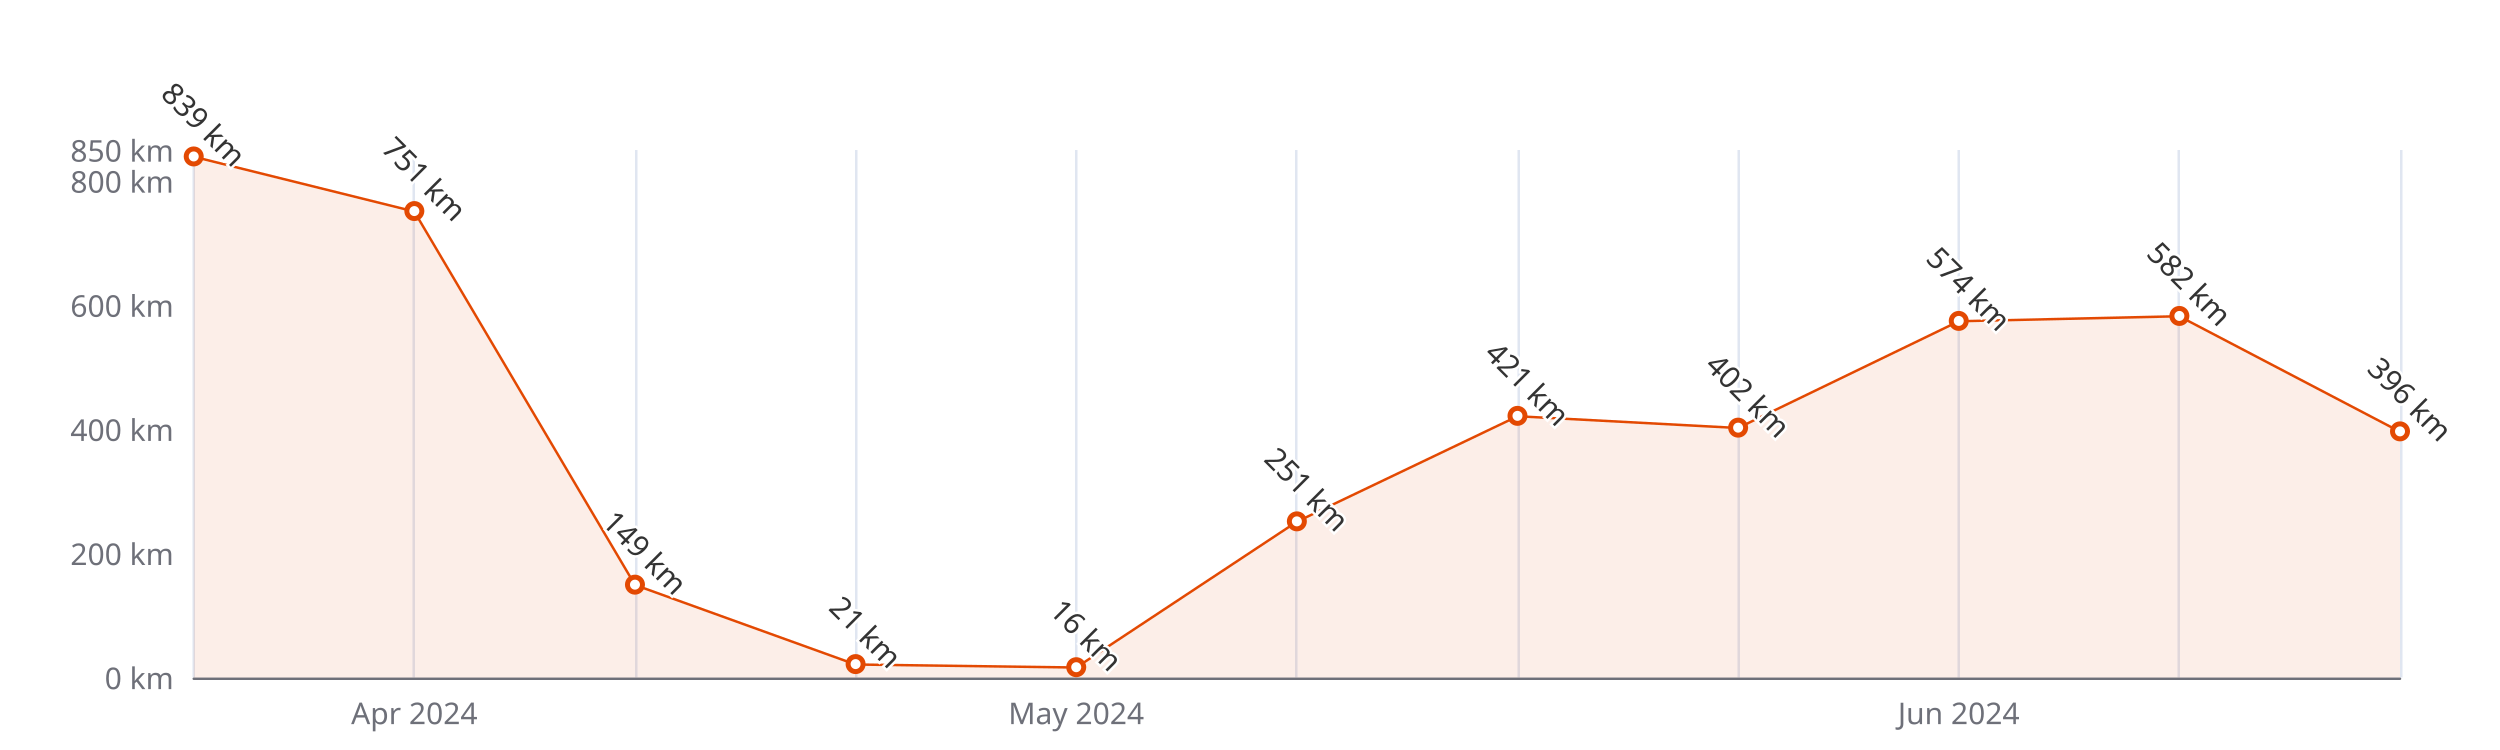
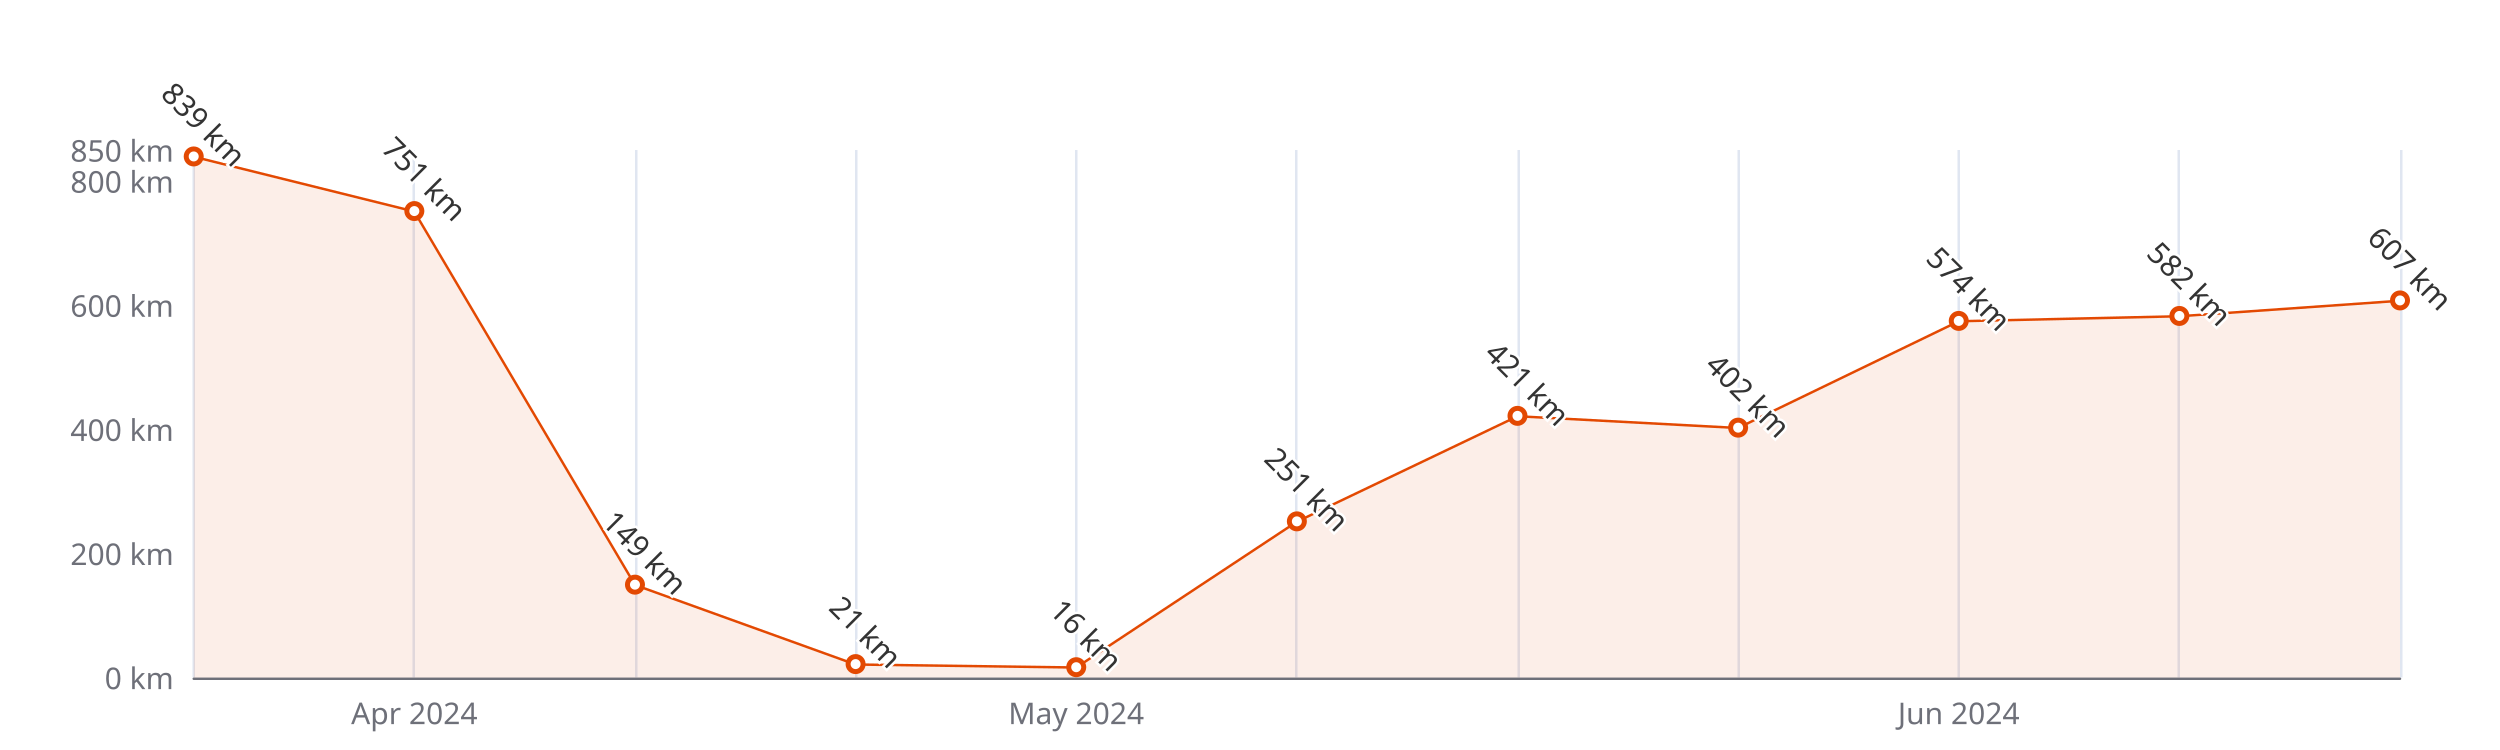
<svg xmlns="http://www.w3.org/2000/svg" width="1000" height="300" version="1.1" baseProfile="full" viewBox="0 0 1000 300">
  <rect width="1000" height="300" x="0" y="0" id="0" fill="#ffffff" />
  <path d="M77.5 60L77.5 271" fill="none" stroke="#E0E6F1" />
  <path d="M165.5 60L165.5 271" fill="none" stroke="#E0E6F1" />
  <path d="M254.5 60L254.5 271" fill="none" stroke="#E0E6F1" />
  <path d="M342.5 60L342.5 271" fill="none" stroke="#E0E6F1" />
  <path d="M430.5 60L430.5 271" fill="none" stroke="#E0E6F1" />
  <path d="M518.5 60L518.5 271" fill="none" stroke="#E0E6F1" />
  <path d="M607.5 60L607.5 271" fill="none" stroke="#E0E6F1" />
  <path d="M695.5 60L695.5 271" fill="none" stroke="#E0E6F1" />
  <path d="M783.5 60L783.5 271" fill="none" stroke="#E0E6F1" />
  <path d="M871.5 60L871.5 271" fill="none" stroke="#E0E6F1" />
  <path d="M960.5 60L960.5 271" fill="none" stroke="#E0E6F1" />
  <path d="M77.5 271.5L960 271.5" fill="none" stroke="#6E7079" stroke-linecap="round" />
  <text dominant-baseline="central" text-anchor="end" style="font-size:12px;font-family:sans-serif;" xml:space="preserve" transform="translate(69.48 271)" fill="#6E7079">0 km</text>
  <text dominant-baseline="central" text-anchor="end" style="font-size:12px;font-family:sans-serif;" xml:space="preserve" transform="translate(69.48 221.3529)" fill="#6E7079">200 km</text>
  <text dominant-baseline="central" text-anchor="end" style="font-size:12px;font-family:sans-serif;" xml:space="preserve" transform="translate(69.48 171.7059)" fill="#6E7079">400 km</text>
  <text dominant-baseline="central" text-anchor="end" style="font-size:12px;font-family:sans-serif;" xml:space="preserve" transform="translate(69.48 122.0588)" fill="#6E7079">600 km</text>
  <text dominant-baseline="central" text-anchor="end" style="font-size:12px;font-family:sans-serif;" xml:space="preserve" transform="translate(69.48 72.4118)" fill="#6E7079">800 km</text>
  <text dominant-baseline="central" text-anchor="end" style="font-size:12px;font-family:sans-serif;" xml:space="preserve" transform="translate(69.48 60)" fill="#6E7079">850 km</text>
  <text dominant-baseline="central" text-anchor="middle" style="font-size:12px;font-family:sans-serif;" xml:space="preserve" y="6" transform="translate(165.732 279)" fill="#6E7079">Apr 2024</text>
  <text dominant-baseline="central" text-anchor="middle" style="font-size:12px;font-family:sans-serif;" xml:space="preserve" y="6" transform="translate(430.488 279)" fill="#6E7079">May 2024</text>
  <text dominant-baseline="central" text-anchor="middle" style="font-size:12px;font-family:sans-serif;" xml:space="preserve" y="6" transform="translate(783.496 279)" fill="#6E7079">Jun 2024</text>
  <g clip-path="url(#zr5-c0)">
-     <path d="M77.5 62.7L165.7 84.6L254 234L342.2 265.8L430.5 267L518.7 208.7L607 166.5L695.2 171.2L783.5 128.5L871.7 126.5L960 172.7L960 271L871.7 271L783.5 271L695.2 271L607 271L518.7 271L430.5 271L342.2 271L254 271L165.7 271L77.5 271Z" fill="rgb(227,73,2)" fill-opacity="0.09" />
-     <path d="M77.5 62.7L165.7 84.6L254 234L342.2 265.8L430.5 267L518.7 208.7L607 166.5L695.2 171.2L783.5 128.5L871.7 126.5L960 172.7" fill="none" stroke="#E34902" stroke-linejoin="bevel" />
+     <path d="M77.5 62.7L165.7 84.6L254 234L342.2 265.8L430.5 267L518.7 208.7L607 166.5L695.2 171.2L783.5 128.5L871.7 126.5L960 120.3L960 271L871.7 271L783.5 271L695.2 271L607 271L518.7 271L430.5 271L342.2 271L254 271L165.7 271L77.5 271Z" fill="rgb(227,73,2)" fill-opacity="0.09" />
+     <path d="M77.5 62.7L165.7 84.6L254 234L342.2 265.8L430.5 267L518.7 208.7L607 166.5L695.2 171.2L783.5 128.5L871.7 126.5L960 120.3" fill="none" stroke="#E34902" stroke-linejoin="bevel" />
  </g>
  <path d="M1 0A1 1 0 1 1 1 -0.1A1 1 0 0 1 1 0" transform="matrix(3,0,0,3,77.48,62.7306)" fill="#fff" stroke="#E34902" stroke-width="0.667" />
  <path d="M1 0A1 1 0 1 1 1 -0.1A1 1 0 0 1 1 0" transform="matrix(3,0,0,3,165.732,84.5753)" fill="#fff" stroke="#E34902" stroke-width="0.667" />
  <path d="M1 0A1 1 0 1 1 1 -0.1A1 1 0 0 1 1 0" transform="matrix(3,0,0,3,253.984,234.0129)" fill="#fff" stroke="#E34902" stroke-width="0.667" />
  <path d="M1 0A1 1 0 1 1 1 -0.1A1 1 0 0 1 1 0" transform="matrix(3,0,0,3,342.236,265.787)" fill="#fff" stroke="#E34902" stroke-width="0.667" />
  <path d="M1 0A1 1 0 1 1 1 -0.1A1 1 0 0 1 1 0" transform="matrix(3,0,0,3,430.488,267.0282)" fill="#fff" stroke="#E34902" stroke-width="0.667" />
  <path d="M1 0A1 1 0 1 1 1 -0.1A1 1 0 0 1 1 0" transform="matrix(3,0,0,3,518.74,208.6929)" fill="#fff" stroke="#E34902" stroke-width="0.667" />
  <path d="M1 0A1 1 0 1 1 1 -0.1A1 1 0 0 1 1 0" transform="matrix(3,0,0,3,606.992,166.4929)" fill="#fff" stroke="#E34902" stroke-width="0.667" />
  <path d="M1 0A1 1 0 1 1 1 -0.1A1 1 0 0 1 1 0" transform="matrix(3,0,0,3,695.244,171.2094)" fill="#fff" stroke="#E34902" stroke-width="0.667" />
  <path d="M1 0A1 1 0 1 1 1 -0.1A1 1 0 0 1 1 0" transform="matrix(3,0,0,3,783.496,128.5129)" fill="#fff" stroke="#E34902" stroke-width="0.667" />
  <path d="M1 0A1 1 0 1 1 1 -0.1A1 1 0 0 1 1 0" transform="matrix(3,0,0,3,871.748,126.5271)" fill="#fff" stroke="#E34902" stroke-width="0.667" />
-   <path d="M1 0A1 1 0 1 1 1 -0.1A1 1 0 0 1 1 0" transform="matrix(3,0,0,3,960,172.6988)" fill="#fff" stroke="#E34902" stroke-width="0.667" />
+   <path d="M1 0A1 1 0 1 1 1 -0.1A1 1 0 0 1 1 0" transform="matrix(3,0,0,3,960,120.3212)" fill="#fff" stroke="#E34902" stroke-width="0.667" />
  <text dominant-baseline="central" text-anchor="middle" style="font-size:12px;font-family:sans-serif;" xml:space="preserve" y="-6" transform="matrix(0.707,0.707,-0.707,0.707,77.48,53.7306)" fill="#333" stroke="rgb(255,255,255)" stroke-width="2" paint-order="stroke" stroke-miterlimit="2">839 km</text>
  <text dominant-baseline="central" text-anchor="middle" style="font-size:12px;font-family:sans-serif;" xml:space="preserve" y="-6" transform="matrix(0.707,0.707,-0.707,0.707,165.732,75.5753)" fill="#333" stroke="rgb(255,255,255)" stroke-width="2" paint-order="stroke" stroke-miterlimit="2">751 km</text>
  <text dominant-baseline="central" text-anchor="middle" style="font-size:12px;font-family:sans-serif;" xml:space="preserve" y="-6" transform="matrix(0.707,0.707,-0.707,0.707,253.984,225.0129)" fill="#333" stroke="rgb(255,255,255)" stroke-width="2" paint-order="stroke" stroke-miterlimit="2">149 km</text>
  <text dominant-baseline="central" text-anchor="middle" style="font-size:12px;font-family:sans-serif;" xml:space="preserve" y="-6" transform="matrix(0.707,0.707,-0.707,0.707,342.236,256.787)" fill="#333" stroke="rgb(255,255,255)" stroke-width="2" paint-order="stroke" stroke-miterlimit="2">21 km</text>
  <text dominant-baseline="central" text-anchor="middle" style="font-size:12px;font-family:sans-serif;" xml:space="preserve" y="-6" transform="matrix(0.707,0.707,-0.707,0.707,430.488,258.0282)" fill="#333" stroke="rgb(255,255,255)" stroke-width="2" paint-order="stroke" stroke-miterlimit="2">16 km</text>
  <text dominant-baseline="central" text-anchor="middle" style="font-size:12px;font-family:sans-serif;" xml:space="preserve" y="-6" transform="matrix(0.707,0.707,-0.707,0.707,518.74,199.6929)" fill="#333" stroke="rgb(255,255,255)" stroke-width="2" paint-order="stroke" stroke-miterlimit="2">251 km</text>
  <text dominant-baseline="central" text-anchor="middle" style="font-size:12px;font-family:sans-serif;" xml:space="preserve" y="-6" transform="matrix(0.707,0.707,-0.707,0.707,606.992,157.4929)" fill="#333" stroke="rgb(255,255,255)" stroke-width="2" paint-order="stroke" stroke-miterlimit="2">421 km</text>
  <text dominant-baseline="central" text-anchor="middle" style="font-size:12px;font-family:sans-serif;" xml:space="preserve" y="-6" transform="matrix(0.707,0.707,-0.707,0.707,695.244,162.2094)" fill="#333" stroke="rgb(255,255,255)" stroke-width="2" paint-order="stroke" stroke-miterlimit="2">402 km</text>
  <text dominant-baseline="central" text-anchor="middle" style="font-size:12px;font-family:sans-serif;" xml:space="preserve" y="-6" transform="matrix(0.707,0.707,-0.707,0.707,783.496,119.5129)" fill="#333" stroke="rgb(255,255,255)" stroke-width="2" paint-order="stroke" stroke-miterlimit="2">574 km</text>
  <text dominant-baseline="central" text-anchor="middle" style="font-size:12px;font-family:sans-serif;" xml:space="preserve" y="-6" transform="matrix(0.707,0.707,-0.707,0.707,871.748,117.5271)" fill="#333" stroke="rgb(255,255,255)" stroke-width="2" paint-order="stroke" stroke-miterlimit="2">582 km</text>
-   <text dominant-baseline="central" text-anchor="middle" style="font-size:12px;font-family:sans-serif;" xml:space="preserve" y="-6" transform="matrix(0.707,0.707,-0.707,0.707,960,163.6988)" fill="#333" stroke="rgb(255,255,255)" stroke-width="2" paint-order="stroke" stroke-miterlimit="2">396 km</text>
+   <text dominant-baseline="central" text-anchor="middle" style="font-size:12px;font-family:sans-serif;" xml:space="preserve" y="-6" transform="matrix(0.707,0.707,-0.707,0.707,960,111.3212)" fill="#333" stroke="rgb(255,255,255)" stroke-width="2" paint-order="stroke" stroke-miterlimit="2">607 km</text>
  <defs>
    <clipPath id="zr5-c0">
      <path d="M76 59.5l884 0l0 212l-884 0Z" fill="#000" />
    </clipPath>
  </defs>
</svg>
